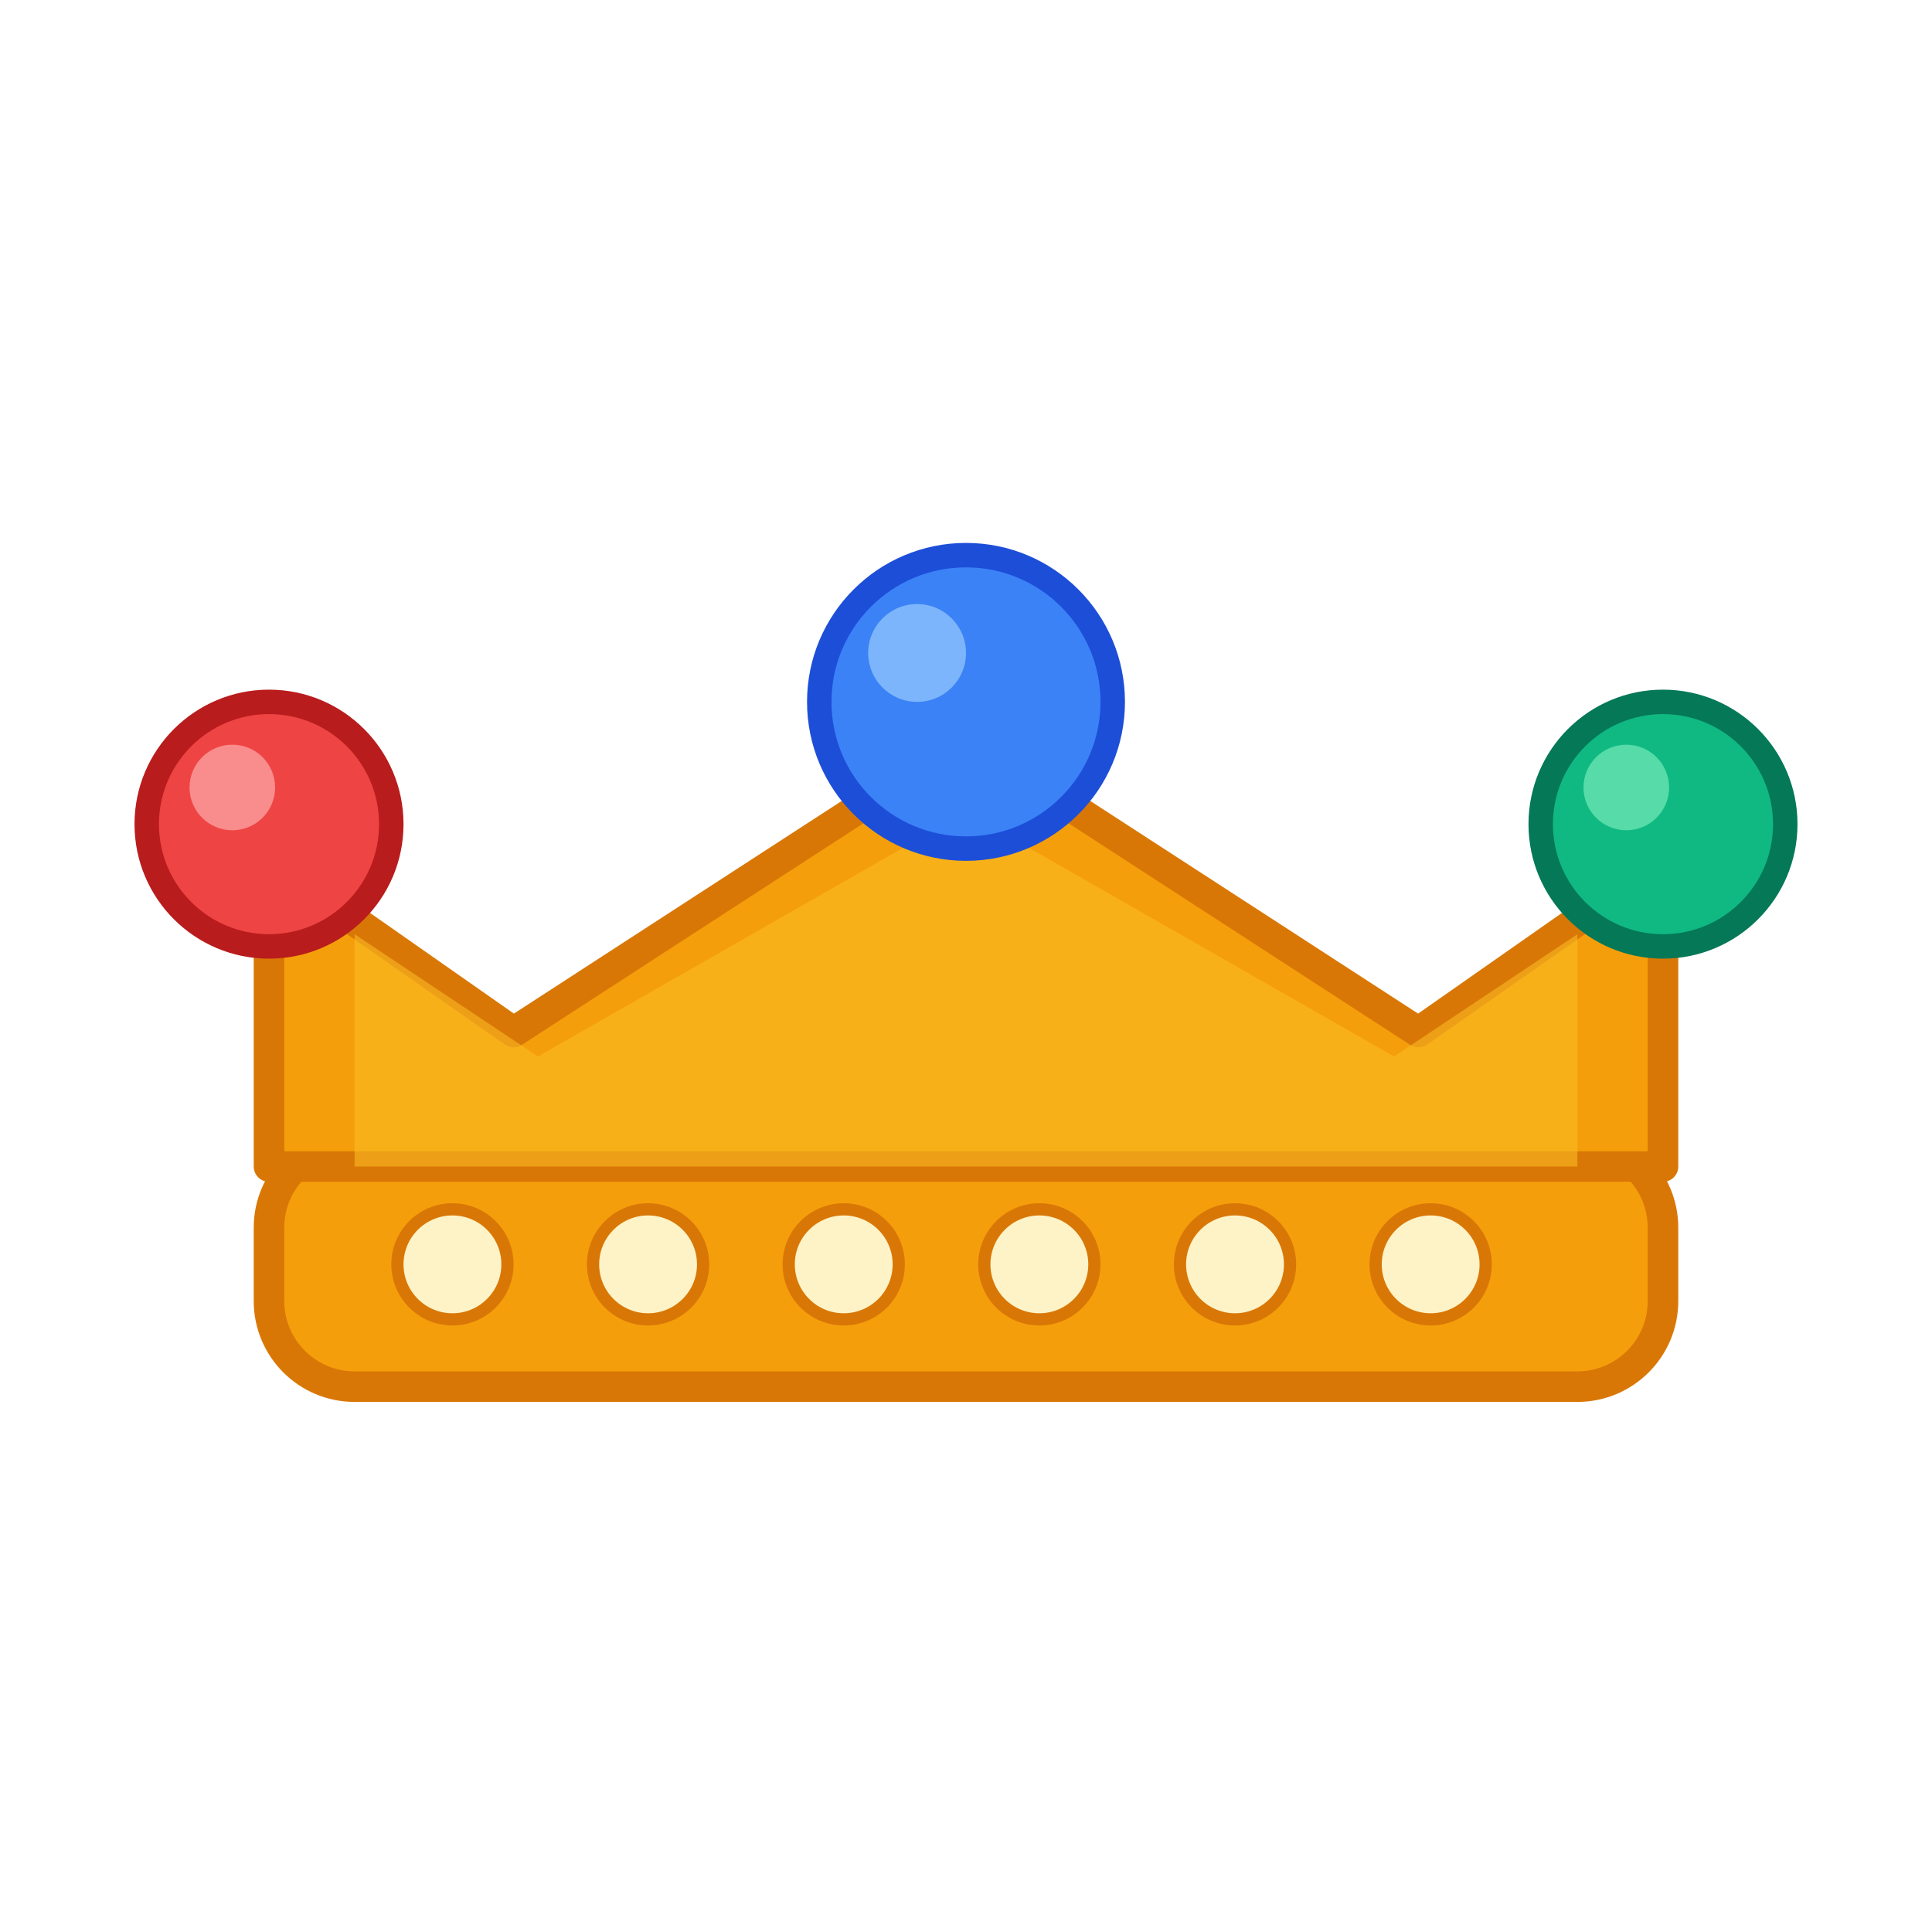
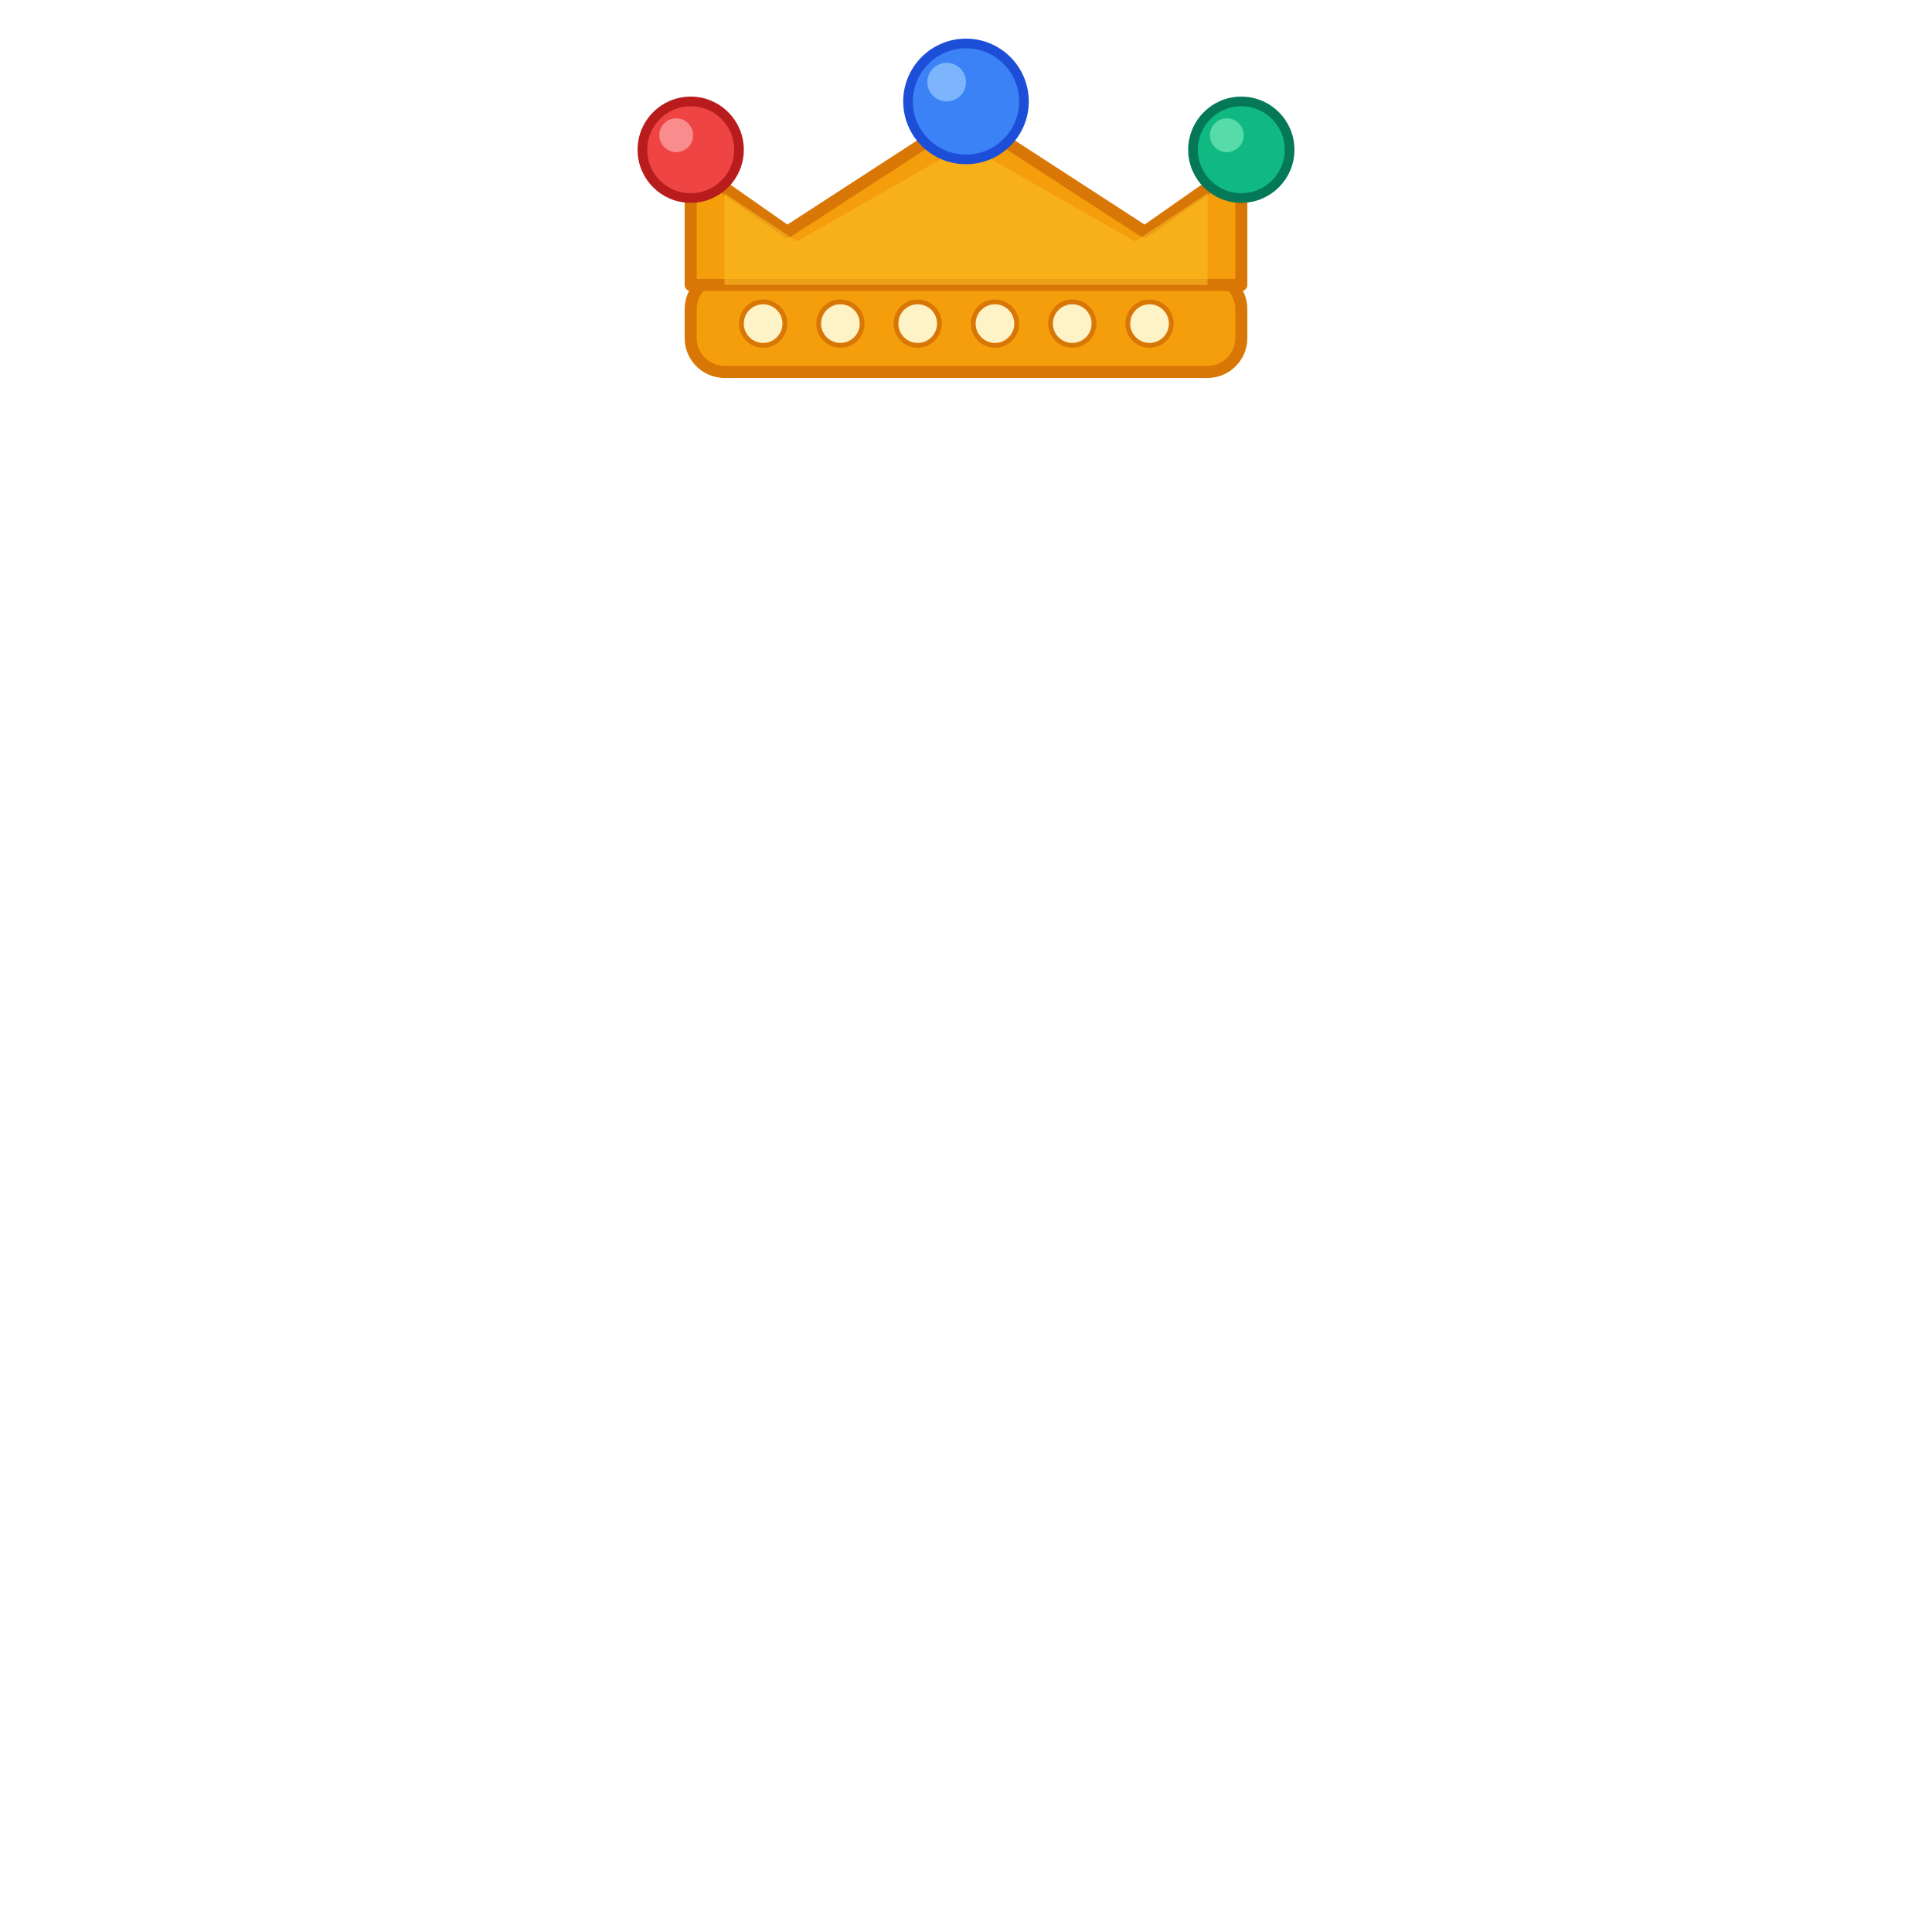
- <svg xmlns="http://www.w3.org/2000/svg" viewBox="121 -36.4 158 158">
+ <svg xmlns="http://www.w3.org/2000/svg" viewBox="0 0 400 400">
  <rect x="143" y="57" width="114" height="20" rx="7" fill="#F59E0B" stroke="#D97706" stroke-width="2.5" />
  <circle cx="158" cy="67" r="4.5" fill="#FEF3C7" stroke="#D97706" stroke-width="1" />
  <circle cx="174" cy="67" r="4.5" fill="#FEF3C7" stroke="#D97706" stroke-width="1" />
  <circle cx="190" cy="67" r="4.5" fill="#FEF3C7" stroke="#D97706" stroke-width="1" />
  <circle cx="206" cy="67" r="4.5" fill="#FEF3C7" stroke="#D97706" stroke-width="1" />
  <circle cx="222" cy="67" r="4.5" fill="#FEF3C7" stroke="#D97706" stroke-width="1" />
  <circle cx="238" cy="67" r="4.5" fill="#FEF3C7" stroke="#D97706" stroke-width="1" />
  <path d="M143,59 L143,34 L163,48 L200,24 L237,48 L257,34 L257,59 Z" fill="#F59E0B" stroke="#D97706" stroke-width="2.5" stroke-linejoin="round" />
  <path d="M150,59 L150,40 L165,50 L200,30 L235,50 L250,40 L250,59 Z" fill="#FBBF24" opacity="0.55" />
  <circle cx="143" cy="31" r="10" fill="#EF4444" stroke="#B91C1C" stroke-width="2" />
  <circle cx="140" cy="28" r="3.5" fill="#FCA5A5" opacity="0.75" />
  <circle cx="200" cy="21" r="12" fill="#3B82F6" stroke="#1D4ED8" stroke-width="2" />
  <circle cx="196" cy="17" r="4" fill="#93C5FD" opacity="0.75" />
  <circle cx="257" cy="31" r="10" fill="#10B981" stroke="#047857" stroke-width="2" />
  <circle cx="254" cy="28" r="3.5" fill="#6EE7B7" opacity="0.75" />
</svg>
